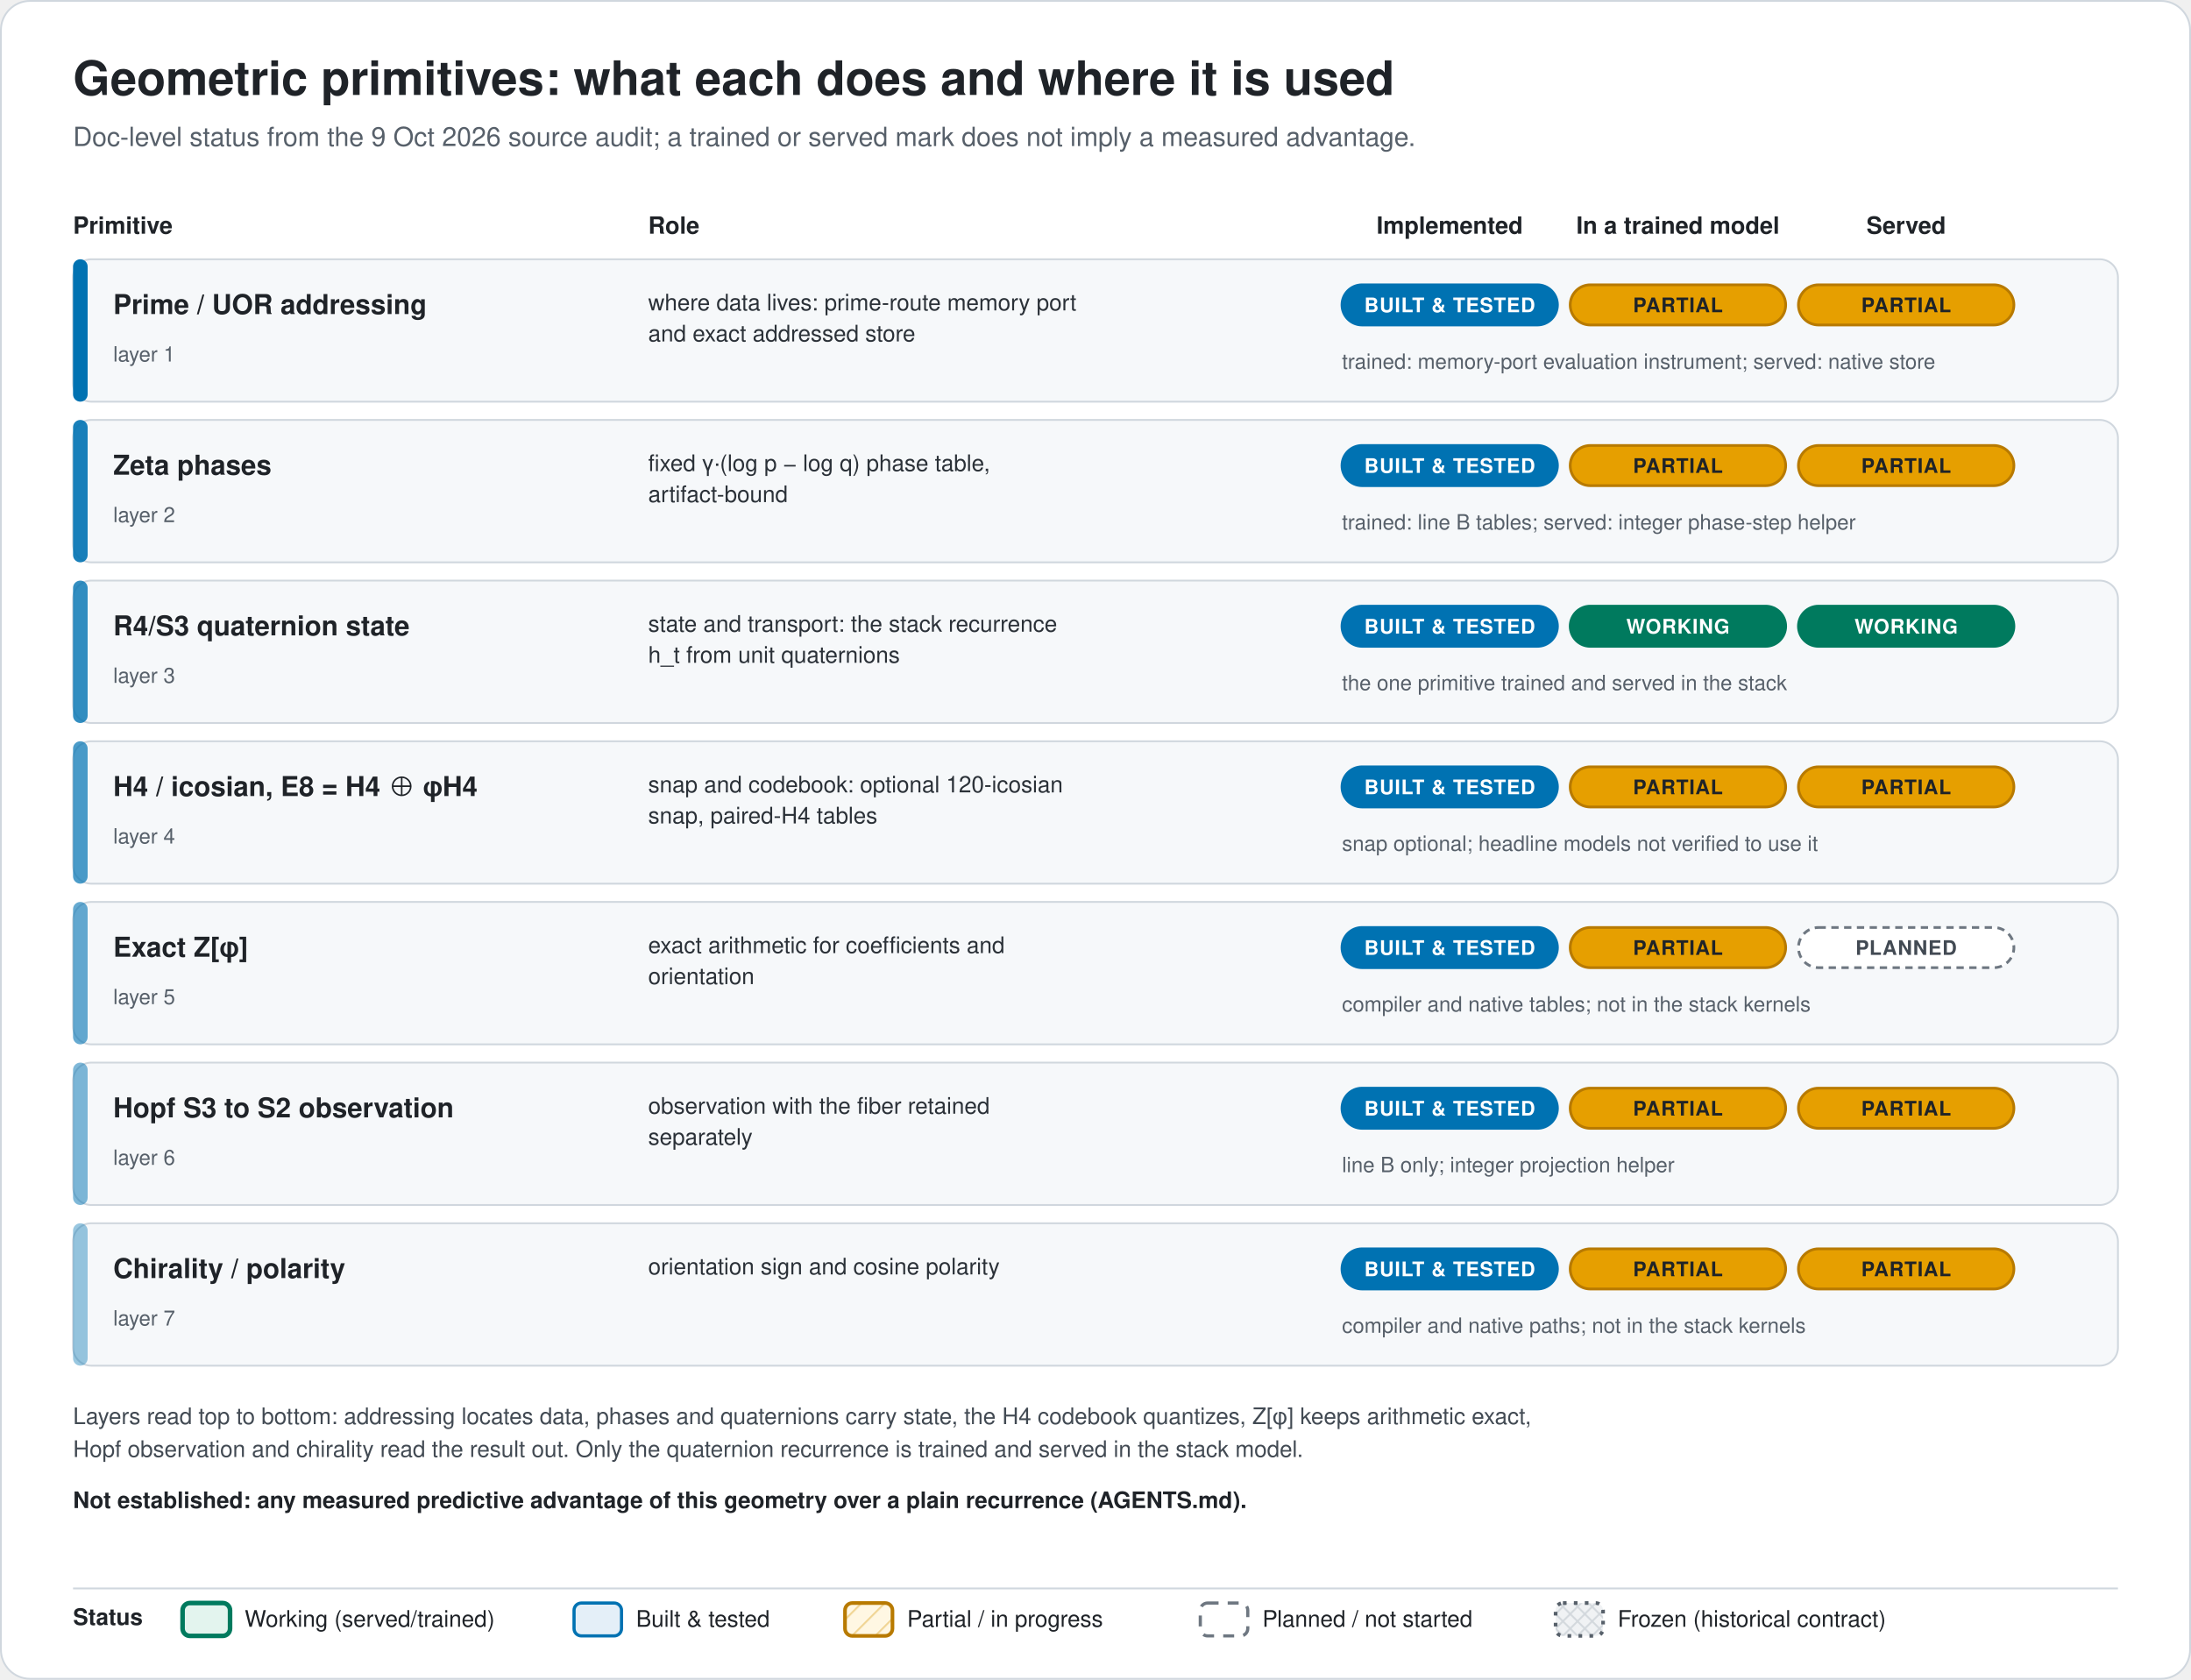
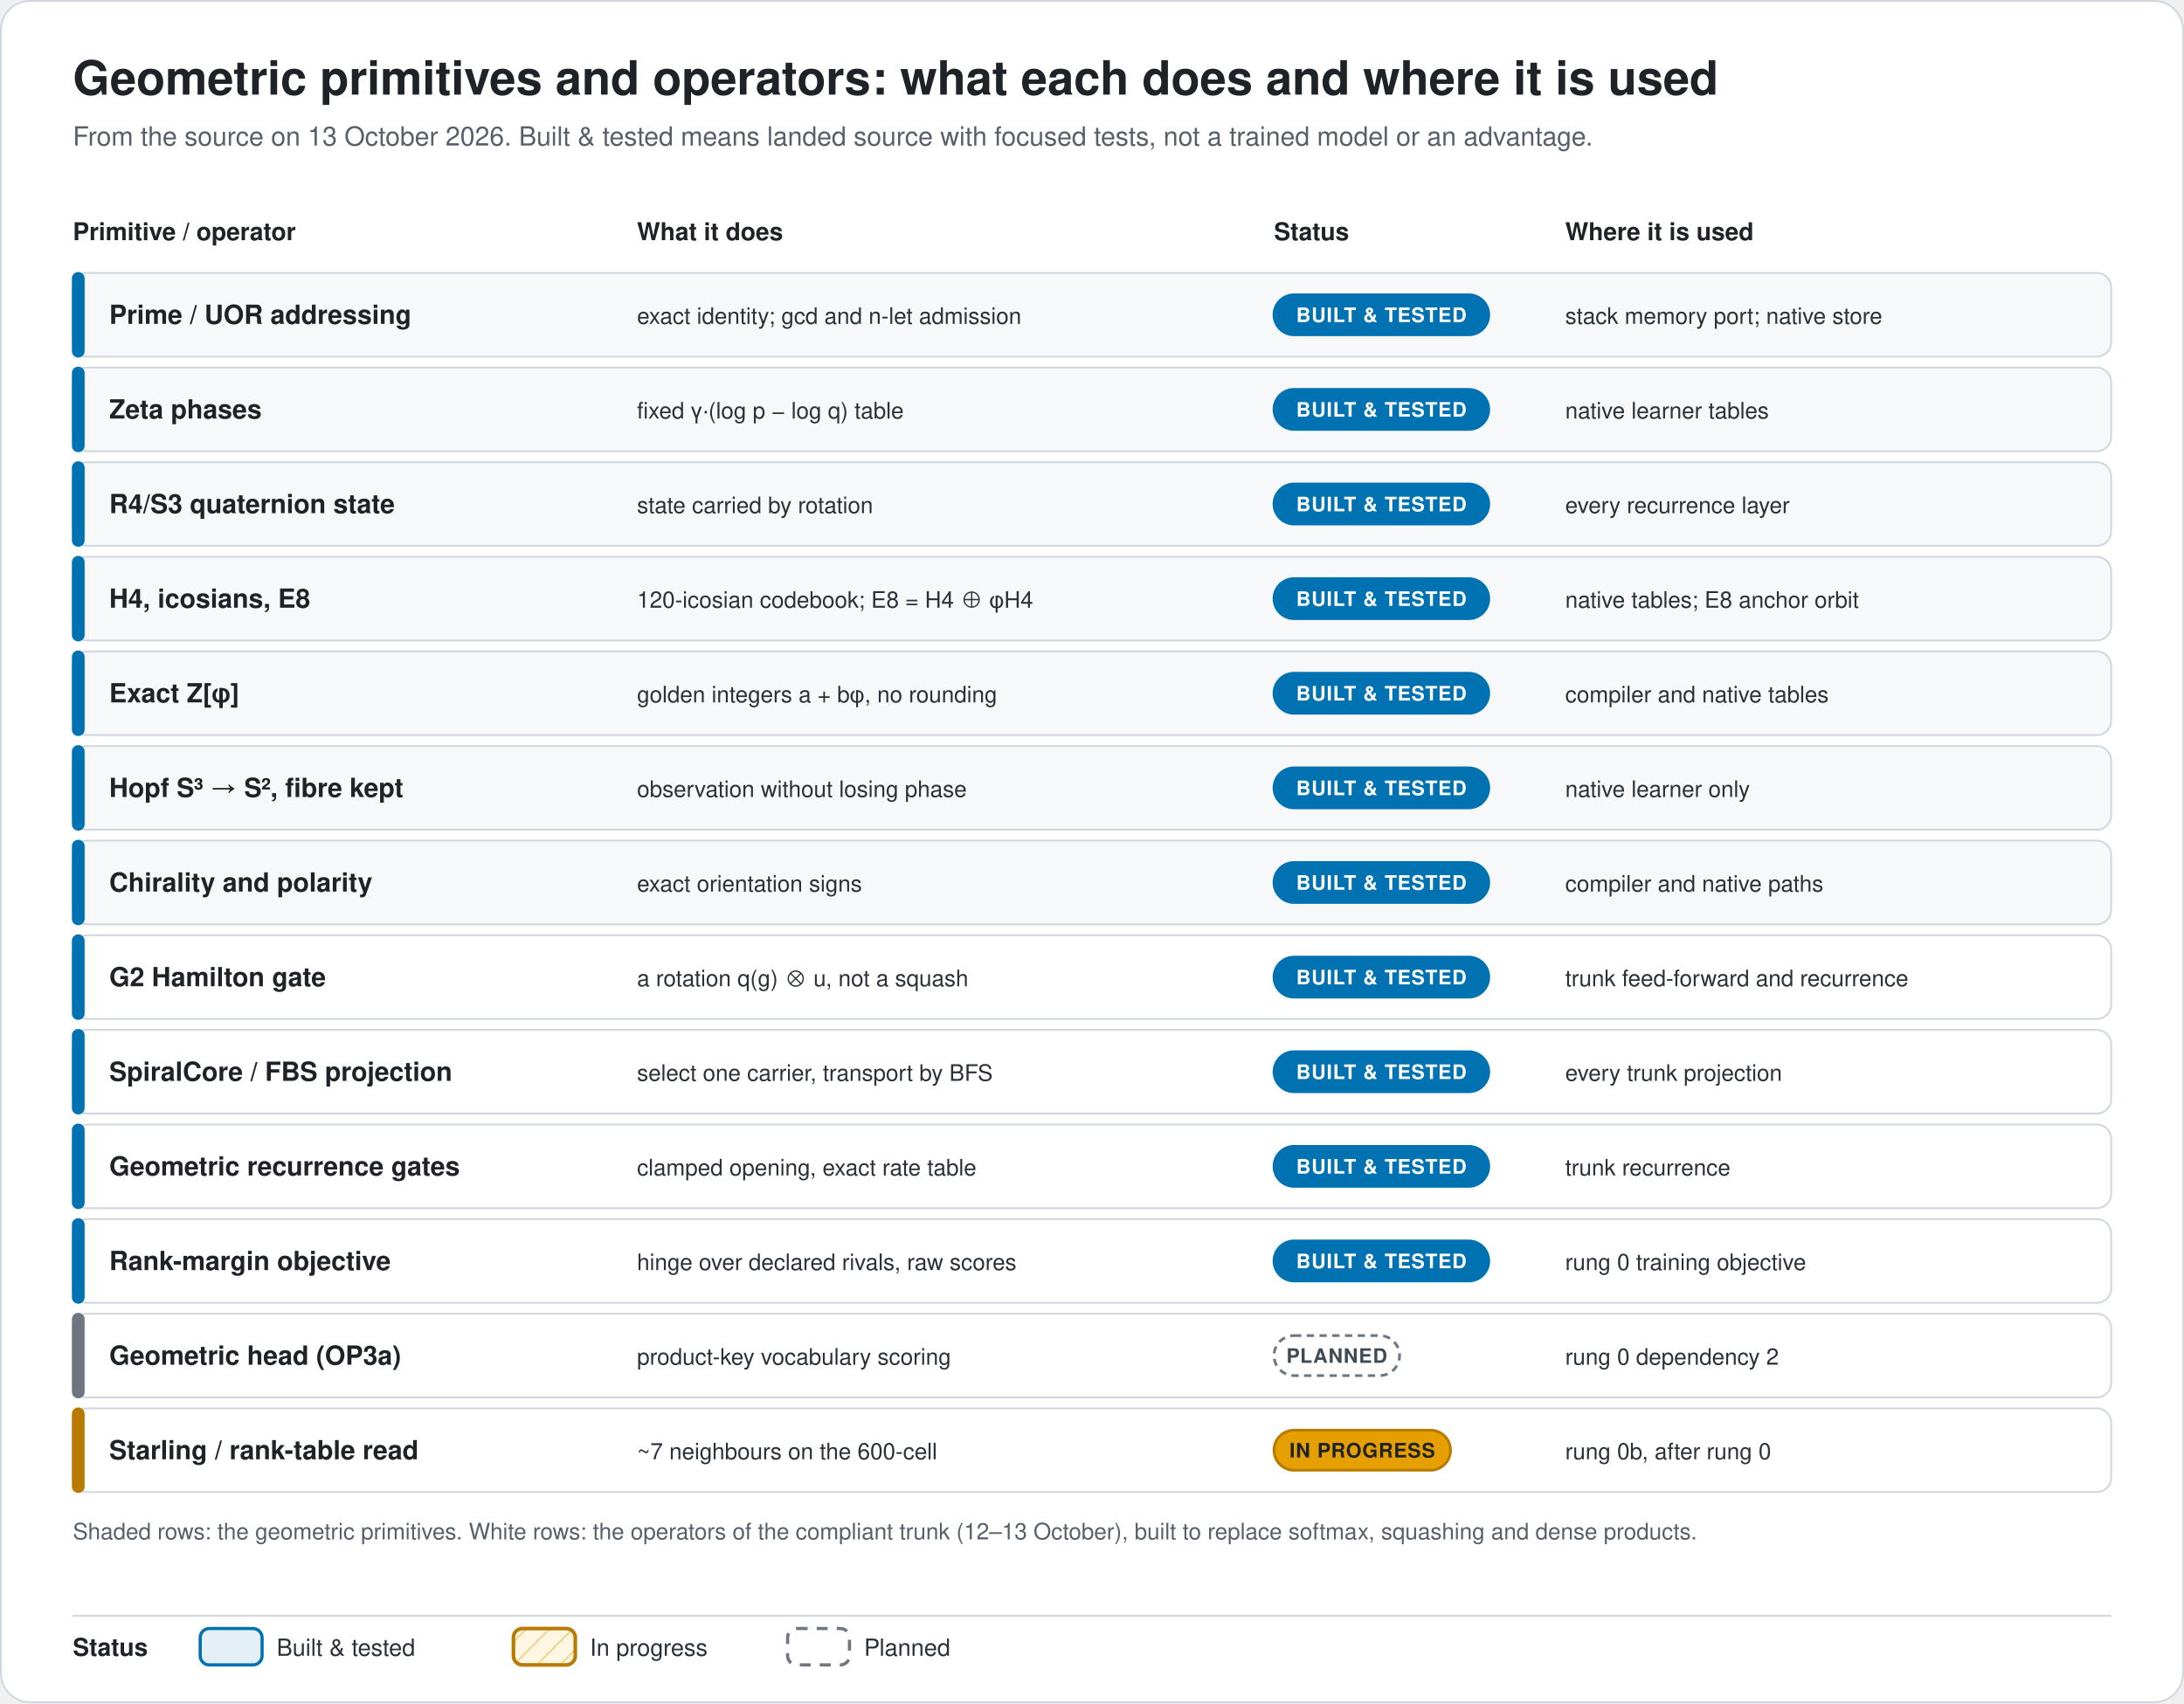
- <svg xmlns="http://www.w3.org/2000/svg" viewBox="0 0 1200 920" width="1200" height="920" role="img" aria-labelledby="t d" font-family="-apple-system, BlinkMacSystemFont, 'Segoe UI', Helvetica, Arial, sans-serif">
+ <svg xmlns="http://www.w3.org/2000/svg" viewBox="0 0 1200 936" width="1200" height="936" role="img" aria-labelledby="t d" font-family="-apple-system, BlinkMacSystemFont, 'Segoe UI', Helvetica, Arial, sans-serif">
  <defs>
    <marker id="ah" viewBox="0 0 10 10" refX="9" refY="5" markerWidth="8" markerHeight="8" orient="auto-start-reverse">
      <path d="M0,0 L10,5 L0,10 z" fill="#424A53" />
    </marker>
    <pattern id="hP" width="9" height="9" patternUnits="userSpaceOnUse" patternTransform="rotate(45)">
      <rect width="9" height="9" fill="#FFF7E3" />
      <line x1="0" y1="0" x2="0" y2="9" stroke="#F1D79A" stroke-width="2.2" />
    </pattern>
    <pattern id="hF" width="8" height="8" patternUnits="userSpaceOnUse">
      <rect width="8" height="8" fill="#F0F2F4" />
      <path d="M0,0 L8,8 M8,0 L0,8" stroke="#D3D8DD" stroke-width="1" />
    </pattern>
  </defs>
-   <rect x="0.5" y="0.5" width="1199" height="919" rx="16" fill="#FFFFFF" stroke="#D0D7DE" />
-   <text x="40" y="52" font-size="26" font-weight="700" fill="#1F2328" text-anchor="start">Geometric primitives: what each does and where it is used</text>
-   <text x="40" y="80" font-size="14.5" font-weight="400" fill="#57606A" text-anchor="start">Doc-level status from the 9 Oct 2026 source audit; a trained or served mark does not imply a measured advantage.</text>
-   <text x="40" y="128" font-size="13" font-weight="700" fill="#1F2328" text-anchor="start">Primitive</text>
-   <text x="355" y="128" font-size="13" font-weight="700" fill="#1F2328" text-anchor="start">Role</text>
-   <text x="794" y="128" font-size="13" font-weight="700" fill="#1F2328" text-anchor="middle">Implemented</text>
-   <text x="919" y="128" font-size="13" font-weight="700" fill="#1F2328" text-anchor="middle">In a trained model</text>
-   <text x="1044" y="128" font-size="13" font-weight="700" fill="#1F2328" text-anchor="middle">Served</text>
-   <rect x="40" y="142" width="1120" height="78" rx="10" fill="#F6F8FA" stroke="#D0D7DE" />
-   <rect x="40" y="142" width="8" height="78" rx="4" fill="#0072B2" opacity="1.00" />
-   <text x="62" y="172" font-size="15" font-weight="700" fill="#1F2328" text-anchor="start">Prime / UOR addressing</text>
-   <text x="355" y="170" font-size="12.5" font-weight="400" fill="#2B3138" text-anchor="start">where data lives: prime-route memory port</text>
-   <text x="355" y="187" font-size="12.5" font-weight="400" fill="#2B3138" text-anchor="start">and exact addressed store</text>
-   <text x="62" y="198" font-size="11.5" font-weight="400" fill="#57606A" text-anchor="start">layer 1</text>
-   <rect x="735" y="156" width="118" height="22" rx="11" fill="#0072B2" stroke="#0072B2" stroke-width="1.5" />
-   <text x="794.0" y="171" font-size="11" font-weight="700" fill="#FFFFFF" text-anchor="middle" letter-spacing="0.4">BUILT &amp; TESTED</text>
-   <rect x="860" y="156" width="118" height="22" rx="11" fill="#E69F00" stroke="#B87A00" stroke-width="1.5" />
-   <text x="919.0" y="171" font-size="11" font-weight="700" fill="#1F2328" text-anchor="middle" letter-spacing="0.4">PARTIAL</text>
-   <rect x="985" y="156" width="118" height="22" rx="11" fill="#E69F00" stroke="#B87A00" stroke-width="1.5" />
-   <text x="1044.0" y="171" font-size="11" font-weight="700" fill="#1F2328" text-anchor="middle" letter-spacing="0.4">PARTIAL</text>
-   <text x="735" y="202" font-size="11.5" font-weight="400" fill="#57606A" text-anchor="start">trained: memory-port evaluation instrument; served: native store</text>
-   <rect x="40" y="230" width="1120" height="78" rx="10" fill="#F6F8FA" stroke="#D0D7DE" />
-   <rect x="40" y="230" width="8" height="78" rx="4" fill="#0072B2" opacity="0.90" />
-   <text x="62" y="260" font-size="15" font-weight="700" fill="#1F2328" text-anchor="start">Zeta phases</text>
-   <text x="355" y="258" font-size="12.5" font-weight="400" fill="#2B3138" text-anchor="start">fixed γ·(log p − log q) phase table,</text>
-   <text x="355" y="275" font-size="12.5" font-weight="400" fill="#2B3138" text-anchor="start">artifact-bound</text>
-   <text x="62" y="286" font-size="11.5" font-weight="400" fill="#57606A" text-anchor="start">layer 2</text>
-   <rect x="735" y="244" width="118" height="22" rx="11" fill="#0072B2" stroke="#0072B2" stroke-width="1.5" />
-   <text x="794.0" y="259" font-size="11" font-weight="700" fill="#FFFFFF" text-anchor="middle" letter-spacing="0.4">BUILT &amp; TESTED</text>
-   <rect x="860" y="244" width="118" height="22" rx="11" fill="#E69F00" stroke="#B87A00" stroke-width="1.5" />
-   <text x="919.0" y="259" font-size="11" font-weight="700" fill="#1F2328" text-anchor="middle" letter-spacing="0.4">PARTIAL</text>
-   <rect x="985" y="244" width="118" height="22" rx="11" fill="#E69F00" stroke="#B87A00" stroke-width="1.5" />
-   <text x="1044.0" y="259" font-size="11" font-weight="700" fill="#1F2328" text-anchor="middle" letter-spacing="0.4">PARTIAL</text>
-   <text x="735" y="290" font-size="11.5" font-weight="400" fill="#57606A" text-anchor="start">trained: line B tables; served: integer phase-step helper</text>
-   <rect x="40" y="318" width="1120" height="78" rx="10" fill="#F6F8FA" stroke="#D0D7DE" />
-   <rect x="40" y="318" width="8" height="78" rx="4" fill="#0072B2" opacity="0.80" />
-   <text x="62" y="348" font-size="15" font-weight="700" fill="#1F2328" text-anchor="start">R4/S3 quaternion state</text>
-   <text x="355" y="346" font-size="12.5" font-weight="400" fill="#2B3138" text-anchor="start">state and transport: the stack recurrence</text>
-   <text x="355" y="363" font-size="12.5" font-weight="400" fill="#2B3138" text-anchor="start">h_t from unit quaternions</text>
-   <text x="62" y="374" font-size="11.5" font-weight="400" fill="#57606A" text-anchor="start">layer 3</text>
-   <rect x="735" y="332" width="118" height="22" rx="11" fill="#0072B2" stroke="#0072B2" stroke-width="1.5" />
-   <text x="794.0" y="347" font-size="11" font-weight="700" fill="#FFFFFF" text-anchor="middle" letter-spacing="0.4">BUILT &amp; TESTED</text>
-   <rect x="860" y="332" width="118" height="22" rx="11" fill="#007A5E" stroke="#007A5E" stroke-width="1.5" />
-   <text x="919.0" y="347" font-size="11" font-weight="700" fill="#FFFFFF" text-anchor="middle" letter-spacing="0.4">WORKING</text>
-   <rect x="985" y="332" width="118" height="22" rx="11" fill="#007A5E" stroke="#007A5E" stroke-width="1.5" />
-   <text x="1044.0" y="347" font-size="11" font-weight="700" fill="#FFFFFF" text-anchor="middle" letter-spacing="0.4">WORKING</text>
-   <text x="735" y="378" font-size="11.5" font-weight="400" fill="#57606A" text-anchor="start">the one primitive trained and served in the stack</text>
-   <rect x="40" y="406" width="1120" height="78" rx="10" fill="#F6F8FA" stroke="#D0D7DE" />
-   <rect x="40" y="406" width="8" height="78" rx="4" fill="#0072B2" opacity="0.70" />
-   <text x="62" y="436" font-size="15" font-weight="700" fill="#1F2328" text-anchor="start">H4 / icosian, E8 = H4 ⊕ φH4</text>
-   <text x="355" y="434" font-size="12.5" font-weight="400" fill="#2B3138" text-anchor="start">snap and codebook: optional 120-icosian</text>
-   <text x="355" y="451" font-size="12.5" font-weight="400" fill="#2B3138" text-anchor="start">snap, paired-H4 tables</text>
-   <text x="62" y="462" font-size="11.5" font-weight="400" fill="#57606A" text-anchor="start">layer 4</text>
-   <rect x="735" y="420" width="118" height="22" rx="11" fill="#0072B2" stroke="#0072B2" stroke-width="1.5" />
-   <text x="794.0" y="435" font-size="11" font-weight="700" fill="#FFFFFF" text-anchor="middle" letter-spacing="0.4">BUILT &amp; TESTED</text>
-   <rect x="860" y="420" width="118" height="22" rx="11" fill="#E69F00" stroke="#B87A00" stroke-width="1.5" />
-   <text x="919.0" y="435" font-size="11" font-weight="700" fill="#1F2328" text-anchor="middle" letter-spacing="0.4">PARTIAL</text>
-   <rect x="985" y="420" width="118" height="22" rx="11" fill="#E69F00" stroke="#B87A00" stroke-width="1.5" />
-   <text x="1044.0" y="435" font-size="11" font-weight="700" fill="#1F2328" text-anchor="middle" letter-spacing="0.4">PARTIAL</text>
-   <text x="735" y="466" font-size="11.5" font-weight="400" fill="#57606A" text-anchor="start">snap optional; headline models not verified to use it</text>
-   <rect x="40" y="494" width="1120" height="78" rx="10" fill="#F6F8FA" stroke="#D0D7DE" />
-   <rect x="40" y="494" width="8" height="78" rx="4" fill="#0072B2" opacity="0.60" />
-   <text x="62" y="524" font-size="15" font-weight="700" fill="#1F2328" text-anchor="start">Exact Z[φ]</text>
-   <text x="355" y="522" font-size="12.5" font-weight="400" fill="#2B3138" text-anchor="start">exact arithmetic for coefficients and</text>
-   <text x="355" y="539" font-size="12.5" font-weight="400" fill="#2B3138" text-anchor="start">orientation</text>
-   <text x="62" y="550" font-size="11.5" font-weight="400" fill="#57606A" text-anchor="start">layer 5</text>
-   <rect x="735" y="508" width="118" height="22" rx="11" fill="#0072B2" stroke="#0072B2" stroke-width="1.5" />
-   <text x="794.0" y="523" font-size="11" font-weight="700" fill="#FFFFFF" text-anchor="middle" letter-spacing="0.4">BUILT &amp; TESTED</text>
-   <rect x="860" y="508" width="118" height="22" rx="11" fill="#E69F00" stroke="#B87A00" stroke-width="1.5" />
-   <text x="919.0" y="523" font-size="11" font-weight="700" fill="#1F2328" text-anchor="middle" letter-spacing="0.4">PARTIAL</text>
-   <rect x="985" y="508" width="118" height="22" rx="11" fill="#FFFFFF" stroke="#6E7781" stroke-width="1.5" stroke-dasharray="4 3" />
-   <text x="1044.0" y="523" font-size="11" font-weight="700" fill="#424A53" text-anchor="middle" letter-spacing="0.4">PLANNED</text>
-   <text x="735" y="554" font-size="11.5" font-weight="400" fill="#57606A" text-anchor="start">compiler and native tables; not in the stack kernels</text>
-   <rect x="40" y="582" width="1120" height="78" rx="10" fill="#F6F8FA" stroke="#D0D7DE" />
-   <rect x="40" y="582" width="8" height="78" rx="4" fill="#0072B2" opacity="0.50" />
-   <text x="62" y="612" font-size="15" font-weight="700" fill="#1F2328" text-anchor="start">Hopf S3 to S2 observation</text>
-   <text x="355" y="610" font-size="12.5" font-weight="400" fill="#2B3138" text-anchor="start">observation with the fiber retained</text>
-   <text x="355" y="627" font-size="12.5" font-weight="400" fill="#2B3138" text-anchor="start">separately</text>
-   <text x="62" y="638" font-size="11.5" font-weight="400" fill="#57606A" text-anchor="start">layer 6</text>
-   <rect x="735" y="596" width="118" height="22" rx="11" fill="#0072B2" stroke="#0072B2" stroke-width="1.5" />
-   <text x="794.0" y="611" font-size="11" font-weight="700" fill="#FFFFFF" text-anchor="middle" letter-spacing="0.4">BUILT &amp; TESTED</text>
-   <rect x="860" y="596" width="118" height="22" rx="11" fill="#E69F00" stroke="#B87A00" stroke-width="1.5" />
-   <text x="919.0" y="611" font-size="11" font-weight="700" fill="#1F2328" text-anchor="middle" letter-spacing="0.4">PARTIAL</text>
-   <rect x="985" y="596" width="118" height="22" rx="11" fill="#E69F00" stroke="#B87A00" stroke-width="1.5" />
-   <text x="1044.0" y="611" font-size="11" font-weight="700" fill="#1F2328" text-anchor="middle" letter-spacing="0.4">PARTIAL</text>
-   <text x="735" y="642" font-size="11.5" font-weight="400" fill="#57606A" text-anchor="start">line B only; integer projection helper</text>
-   <rect x="40" y="670" width="1120" height="78" rx="10" fill="#F6F8FA" stroke="#D0D7DE" />
-   <rect x="40" y="670" width="8" height="78" rx="4" fill="#0072B2" opacity="0.40" />
-   <text x="62" y="700" font-size="15" font-weight="700" fill="#1F2328" text-anchor="start">Chirality / polarity</text>
-   <text x="355" y="698" font-size="12.5" font-weight="400" fill="#2B3138" text-anchor="start">orientation sign and cosine polarity</text>
-   <text x="62" y="726" font-size="11.5" font-weight="400" fill="#57606A" text-anchor="start">layer 7</text>
-   <rect x="735" y="684" width="118" height="22" rx="11" fill="#0072B2" stroke="#0072B2" stroke-width="1.5" />
-   <text x="794.0" y="699" font-size="11" font-weight="700" fill="#FFFFFF" text-anchor="middle" letter-spacing="0.4">BUILT &amp; TESTED</text>
-   <rect x="860" y="684" width="118" height="22" rx="11" fill="#E69F00" stroke="#B87A00" stroke-width="1.5" />
-   <text x="919.0" y="699" font-size="11" font-weight="700" fill="#1F2328" text-anchor="middle" letter-spacing="0.4">PARTIAL</text>
-   <rect x="985" y="684" width="118" height="22" rx="11" fill="#E69F00" stroke="#B87A00" stroke-width="1.5" />
-   <text x="1044.0" y="699" font-size="11" font-weight="700" fill="#1F2328" text-anchor="middle" letter-spacing="0.4">PARTIAL</text>
-   <text x="735" y="730" font-size="11.5" font-weight="400" fill="#57606A" text-anchor="start">compiler and native paths; not in the stack kernels</text>
-   <text x="40" y="780" font-size="12.5" font-weight="400" fill="#424A53" text-anchor="start">Layers read top to bottom: addressing locates data, phases and quaternions carry state, the H4 codebook quantizes, Z[φ] keeps arithmetic exact,</text>
-   <text x="40" y="798" font-size="12.5" font-weight="400" fill="#424A53" text-anchor="start">Hopf observation and chirality read the result out. Only the quaternion recurrence is trained and served in the stack model.</text>
-   <text x="40" y="826" font-size="12.5" font-weight="700" fill="#1F2328" text-anchor="start">Not established: any measured predictive advantage of this geometry over a plain recurrence (AGENTS.md).</text>
-   <line x1="40" y1="870" x2="1160" y2="870" stroke="#D0D7DE" />
-   <text x="40" y="890" font-size="12.5" font-weight="700" fill="#1F2328" text-anchor="start">Status</text>
-   <rect x="100" y="878" width="26" height="18" rx="4" fill="#E3F4EE" stroke="#007A5E" stroke-width="2.5" />
-   <text x="134" y="891" font-size="12.5" font-weight="400" fill="#1F2328" text-anchor="start">Working (served/trained)</text>
-   <rect x="314.4" y="878" width="26" height="18" rx="4" fill="#E4EFF8" stroke="#0072B2" stroke-width="1.75" />
-   <text x="348.4" y="891" font-size="12.5" font-weight="400" fill="#1F2328" text-anchor="start">Built &amp; tested</text>
-   <rect x="462.8" y="878" width="26" height="18" rx="4" fill="url(#hP)" stroke="#B87A00" stroke-width="2" />
-   <text x="496.8" y="891" font-size="12.5" font-weight="400" fill="#1F2328" text-anchor="start">Partial / in progress</text>
-   <rect x="657.4" y="878" width="26" height="18" rx="4" fill="#FFFFFF" stroke="#6E7781" stroke-width="1.75" stroke-dasharray="6 5" />
-   <text x="691.4" y="891" font-size="12.5" font-weight="400" fill="#1F2328" text-anchor="start">Planned / not started</text>
-   <rect x="852.0" y="878" width="26" height="18" rx="4" fill="url(#hF)" stroke="#57606A" stroke-width="2" stroke-dasharray="2 4" />
-   <text x="886.0" y="891" font-size="12.5" font-weight="400" fill="#1F2328" text-anchor="start">Frozen (historical contract)</text>
+   <rect x="0.5" y="0.5" width="1199" height="935" rx="16" fill="#FFFFFF" stroke="#D0D7DE" stroke-width="1" />
+   <text x="40" y="52" font-size="26" font-weight="700" fill="#1F2328" text-anchor="start">Geometric primitives and operators: what each does and where it is used</text>
+   <text x="40" y="80" font-size="14.5" font-weight="400" fill="#57606A" text-anchor="start">From the source on 13 October 2026. Built &amp; tested means landed source with focused tests, not a trained model or an advantage.</text>
+   <text x="40" y="132" font-size="13.5" font-weight="700" fill="#1F2328" text-anchor="start">Primitive / operator</text>
+   <text x="350" y="132" font-size="13.5" font-weight="700" fill="#1F2328" text-anchor="start">What it does</text>
+   <text x="700" y="132" font-size="13.5" font-weight="700" fill="#1F2328" text-anchor="start">Status</text>
+   <text x="860" y="132" font-size="13.5" font-weight="700" fill="#1F2328" text-anchor="start">Where it is used</text>
+   <rect x="40" y="150" width="1120" height="46" rx="8" fill="#F6F8FA" stroke="#D0D7DE" stroke-width="1" />
+   <rect x="40" y="150" width="6" height="46" rx="3" fill="#0072B2" stroke="#0072B2" stroke-width="1" />
+   <text x="60" y="178" font-size="14.5" font-weight="700" fill="#1F2328" text-anchor="start">Prime / UOR addressing</text>
+   <text x="350" y="178" font-size="12.5" font-weight="400" fill="#2B3138" text-anchor="start">exact identity; gcd and n-let admission</text>
+   <rect x="700" y="162" width="118" height="22" rx="11" fill="#0072B2" stroke="#0072B2" stroke-width="1.5" />
+   <text x="759" y="177" font-size="11" font-weight="700" fill="#FFFFFF" text-anchor="middle" letter-spacing="0.4">BUILT &amp; TESTED</text>
+   <text x="860" y="178" font-size="12.5" font-weight="400" fill="#2B3138" text-anchor="start">stack memory port; native store</text>
+   <rect x="40" y="202" width="1120" height="46" rx="8" fill="#F6F8FA" stroke="#D0D7DE" stroke-width="1" />
+   <rect x="40" y="202" width="6" height="46" rx="3" fill="#0072B2" stroke="#0072B2" stroke-width="1" />
+   <text x="60" y="230" font-size="14.5" font-weight="700" fill="#1F2328" text-anchor="start">Zeta phases</text>
+   <text x="350" y="230" font-size="12.5" font-weight="400" fill="#2B3138" text-anchor="start">fixed γ·(log p − log q) table</text>
+   <rect x="700" y="214" width="118" height="22" rx="11" fill="#0072B2" stroke="#0072B2" stroke-width="1.5" />
+   <text x="759" y="229" font-size="11" font-weight="700" fill="#FFFFFF" text-anchor="middle" letter-spacing="0.4">BUILT &amp; TESTED</text>
+   <text x="860" y="230" font-size="12.5" font-weight="400" fill="#2B3138" text-anchor="start">native learner tables</text>
+   <rect x="40" y="254" width="1120" height="46" rx="8" fill="#F6F8FA" stroke="#D0D7DE" stroke-width="1" />
+   <rect x="40" y="254" width="6" height="46" rx="3" fill="#0072B2" stroke="#0072B2" stroke-width="1" />
+   <text x="60" y="282" font-size="14.5" font-weight="700" fill="#1F2328" text-anchor="start">R4/S3 quaternion state</text>
+   <text x="350" y="282" font-size="12.5" font-weight="400" fill="#2B3138" text-anchor="start">state carried by rotation</text>
+   <rect x="700" y="266" width="118" height="22" rx="11" fill="#0072B2" stroke="#0072B2" stroke-width="1.5" />
+   <text x="759" y="281" font-size="11" font-weight="700" fill="#FFFFFF" text-anchor="middle" letter-spacing="0.4">BUILT &amp; TESTED</text>
+   <text x="860" y="282" font-size="12.5" font-weight="400" fill="#2B3138" text-anchor="start">every recurrence layer</text>
+   <rect x="40" y="306" width="1120" height="46" rx="8" fill="#F6F8FA" stroke="#D0D7DE" stroke-width="1" />
+   <rect x="40" y="306" width="6" height="46" rx="3" fill="#0072B2" stroke="#0072B2" stroke-width="1" />
+   <text x="60" y="334" font-size="14.5" font-weight="700" fill="#1F2328" text-anchor="start">H4, icosians, E8</text>
+   <text x="350" y="334" font-size="12.5" font-weight="400" fill="#2B3138" text-anchor="start">120-icosian codebook; E8 = H4 ⊕ φH4</text>
+   <rect x="700" y="318" width="118" height="22" rx="11" fill="#0072B2" stroke="#0072B2" stroke-width="1.5" />
+   <text x="759" y="333" font-size="11" font-weight="700" fill="#FFFFFF" text-anchor="middle" letter-spacing="0.4">BUILT &amp; TESTED</text>
+   <text x="860" y="334" font-size="12.5" font-weight="400" fill="#2B3138" text-anchor="start">native tables; E8 anchor orbit</text>
+   <rect x="40" y="358" width="1120" height="46" rx="8" fill="#F6F8FA" stroke="#D0D7DE" stroke-width="1" />
+   <rect x="40" y="358" width="6" height="46" rx="3" fill="#0072B2" stroke="#0072B2" stroke-width="1" />
+   <text x="60" y="386" font-size="14.5" font-weight="700" fill="#1F2328" text-anchor="start">Exact Z[φ]</text>
+   <text x="350" y="386" font-size="12.5" font-weight="400" fill="#2B3138" text-anchor="start">golden integers a + bφ, no rounding</text>
+   <rect x="700" y="370" width="118" height="22" rx="11" fill="#0072B2" stroke="#0072B2" stroke-width="1.5" />
+   <text x="759" y="385" font-size="11" font-weight="700" fill="#FFFFFF" text-anchor="middle" letter-spacing="0.4">BUILT &amp; TESTED</text>
+   <text x="860" y="386" font-size="12.5" font-weight="400" fill="#2B3138" text-anchor="start">compiler and native tables</text>
+   <rect x="40" y="410" width="1120" height="46" rx="8" fill="#F6F8FA" stroke="#D0D7DE" stroke-width="1" />
+   <rect x="40" y="410" width="6" height="46" rx="3" fill="#0072B2" stroke="#0072B2" stroke-width="1" />
+   <text x="60" y="438" font-size="14.5" font-weight="700" fill="#1F2328" text-anchor="start">Hopf S³ → S², fibre kept</text>
+   <text x="350" y="438" font-size="12.5" font-weight="400" fill="#2B3138" text-anchor="start">observation without losing phase</text>
+   <rect x="700" y="422" width="118" height="22" rx="11" fill="#0072B2" stroke="#0072B2" stroke-width="1.5" />
+   <text x="759" y="437" font-size="11" font-weight="700" fill="#FFFFFF" text-anchor="middle" letter-spacing="0.4">BUILT &amp; TESTED</text>
+   <text x="860" y="438" font-size="12.5" font-weight="400" fill="#2B3138" text-anchor="start">native learner only</text>
+   <rect x="40" y="462" width="1120" height="46" rx="8" fill="#F6F8FA" stroke="#D0D7DE" stroke-width="1" />
+   <rect x="40" y="462" width="6" height="46" rx="3" fill="#0072B2" stroke="#0072B2" stroke-width="1" />
+   <text x="60" y="490" font-size="14.5" font-weight="700" fill="#1F2328" text-anchor="start">Chirality and polarity</text>
+   <text x="350" y="490" font-size="12.5" font-weight="400" fill="#2B3138" text-anchor="start">exact orientation signs</text>
+   <rect x="700" y="474" width="118" height="22" rx="11" fill="#0072B2" stroke="#0072B2" stroke-width="1.5" />
+   <text x="759" y="489" font-size="11" font-weight="700" fill="#FFFFFF" text-anchor="middle" letter-spacing="0.4">BUILT &amp; TESTED</text>
+   <text x="860" y="490" font-size="12.5" font-weight="400" fill="#2B3138" text-anchor="start">compiler and native paths</text>
+   <rect x="40" y="514" width="1120" height="46" rx="8" fill="#FFFFFF" stroke="#D0D7DE" stroke-width="1" />
+   <rect x="40" y="514" width="6" height="46" rx="3" fill="#0072B2" stroke="#0072B2" stroke-width="1" />
+   <text x="60" y="542" font-size="14.5" font-weight="700" fill="#1F2328" text-anchor="start">G2 Hamilton gate</text>
+   <text x="350" y="542" font-size="12.5" font-weight="400" fill="#2B3138" text-anchor="start">a rotation q(g) ⊗ u, not a squash</text>
+   <rect x="700" y="526" width="118" height="22" rx="11" fill="#0072B2" stroke="#0072B2" stroke-width="1.5" />
+   <text x="759" y="541" font-size="11" font-weight="700" fill="#FFFFFF" text-anchor="middle" letter-spacing="0.4">BUILT &amp; TESTED</text>
+   <text x="860" y="542" font-size="12.5" font-weight="400" fill="#2B3138" text-anchor="start">trunk feed-forward and recurrence</text>
+   <rect x="40" y="566" width="1120" height="46" rx="8" fill="#FFFFFF" stroke="#D0D7DE" stroke-width="1" />
+   <rect x="40" y="566" width="6" height="46" rx="3" fill="#0072B2" stroke="#0072B2" stroke-width="1" />
+   <text x="60" y="594" font-size="14.5" font-weight="700" fill="#1F2328" text-anchor="start">SpiralCore / FBS projection</text>
+   <text x="350" y="594" font-size="12.5" font-weight="400" fill="#2B3138" text-anchor="start">select one carrier, transport by BFS</text>
+   <rect x="700" y="578" width="118" height="22" rx="11" fill="#0072B2" stroke="#0072B2" stroke-width="1.5" />
+   <text x="759" y="593" font-size="11" font-weight="700" fill="#FFFFFF" text-anchor="middle" letter-spacing="0.4">BUILT &amp; TESTED</text>
+   <text x="860" y="594" font-size="12.5" font-weight="400" fill="#2B3138" text-anchor="start">every trunk projection</text>
+   <rect x="40" y="618" width="1120" height="46" rx="8" fill="#FFFFFF" stroke="#D0D7DE" stroke-width="1" />
+   <rect x="40" y="618" width="6" height="46" rx="3" fill="#0072B2" stroke="#0072B2" stroke-width="1" />
+   <text x="60" y="646" font-size="14.5" font-weight="700" fill="#1F2328" text-anchor="start">Geometric recurrence gates</text>
+   <text x="350" y="646" font-size="12.5" font-weight="400" fill="#2B3138" text-anchor="start">clamped opening, exact rate table</text>
+   <rect x="700" y="630" width="118" height="22" rx="11" fill="#0072B2" stroke="#0072B2" stroke-width="1.5" />
+   <text x="759" y="645" font-size="11" font-weight="700" fill="#FFFFFF" text-anchor="middle" letter-spacing="0.4">BUILT &amp; TESTED</text>
+   <text x="860" y="646" font-size="12.5" font-weight="400" fill="#2B3138" text-anchor="start">trunk recurrence</text>
+   <rect x="40" y="670" width="1120" height="46" rx="8" fill="#FFFFFF" stroke="#D0D7DE" stroke-width="1" />
+   <rect x="40" y="670" width="6" height="46" rx="3" fill="#0072B2" stroke="#0072B2" stroke-width="1" />
+   <text x="60" y="698" font-size="14.5" font-weight="700" fill="#1F2328" text-anchor="start">Rank-margin objective</text>
+   <text x="350" y="698" font-size="12.5" font-weight="400" fill="#2B3138" text-anchor="start">hinge over declared rivals, raw scores</text>
+   <rect x="700" y="682" width="118" height="22" rx="11" fill="#0072B2" stroke="#0072B2" stroke-width="1.5" />
+   <text x="759" y="697" font-size="11" font-weight="700" fill="#FFFFFF" text-anchor="middle" letter-spacing="0.4">BUILT &amp; TESTED</text>
+   <text x="860" y="698" font-size="12.5" font-weight="400" fill="#2B3138" text-anchor="start">rung 0 training objective</text>
+   <rect x="40" y="722" width="1120" height="46" rx="8" fill="#FFFFFF" stroke="#D0D7DE" stroke-width="1" />
+   <rect x="40" y="722" width="6" height="46" rx="3" fill="#6E7781" stroke="#6E7781" stroke-width="1" />
+   <text x="60" y="750" font-size="14.5" font-weight="700" fill="#1F2328" text-anchor="start">Geometric head (OP3a)</text>
+   <text x="350" y="750" font-size="12.5" font-weight="400" fill="#2B3138" text-anchor="start">product-key vocabulary scoring</text>
+   <rect x="700" y="734" width="69" height="22" rx="11" fill="#FFFFFF" stroke="#6E7781" stroke-width="1.5" stroke-dasharray="4 3" />
+   <text x="734.5" y="749" font-size="11" font-weight="700" fill="#424A53" text-anchor="middle" letter-spacing="0.4">PLANNED</text>
+   <text x="860" y="750" font-size="12.5" font-weight="400" fill="#2B3138" text-anchor="start">rung 0 dependency 2</text>
+   <rect x="40" y="774" width="1120" height="46" rx="8" fill="#FFFFFF" stroke="#D0D7DE" stroke-width="1" />
+   <rect x="40" y="774" width="6" height="46" rx="3" fill="#B87A00" stroke="#B87A00" stroke-width="1" />
+   <text x="60" y="802" font-size="14.5" font-weight="700" fill="#1F2328" text-anchor="start">Starling / rank-table read</text>
+   <text x="350" y="802" font-size="12.5" font-weight="400" fill="#2B3138" text-anchor="start">~7 neighbours on the 600-cell</text>
+   <rect x="700" y="786" width="97" height="22" rx="11" fill="#E69F00" stroke="#B87A00" stroke-width="1.5" />
+   <text x="748.5" y="801" font-size="11" font-weight="700" fill="#1F2328" text-anchor="middle" letter-spacing="0.4">IN PROGRESS</text>
+   <text x="860" y="802" font-size="12.5" font-weight="400" fill="#2B3138" text-anchor="start">rung 0b, after rung 0</text>
+   <text x="40" y="846" font-size="12.5" font-weight="400" fill="#57606A" text-anchor="start">Shaded rows: the geometric primitives. White rows: the operators of the compliant trunk (12–13 October), built to replace softmax, squashing and dense products.</text>
+   <path d="M40,888 L1160,888" fill="none" stroke="#D0D7DE" stroke-width="1" />
+   <text x="40" y="910" font-size="13.5" font-weight="700" fill="#1F2328" text-anchor="start">Status</text>
+   <rect x="110" y="895" width="34" height="20" rx="5" fill="#E4EFF8" stroke="#0072B2" stroke-width="1.75" />
+   <text x="152" y="910" font-size="13" font-weight="400" fill="#2B3138" text-anchor="start">Built &amp; tested</text>
+   <rect x="282.1" y="895" width="34" height="20" rx="5" fill="url(#hP)" stroke="#B87A00" stroke-width="2" />
+   <text x="324.1" y="910" font-size="13" font-weight="400" fill="#2B3138" text-anchor="start">In progress</text>
+   <rect x="432.75" y="895" width="34" height="20" rx="5" fill="#FFFFFF" stroke="#6E7781" stroke-width="1.75" stroke-dasharray="6 5" />
+   <text x="474.75" y="910" font-size="13" font-weight="400" fill="#2B3138" text-anchor="start">Planned</text>
</svg>
